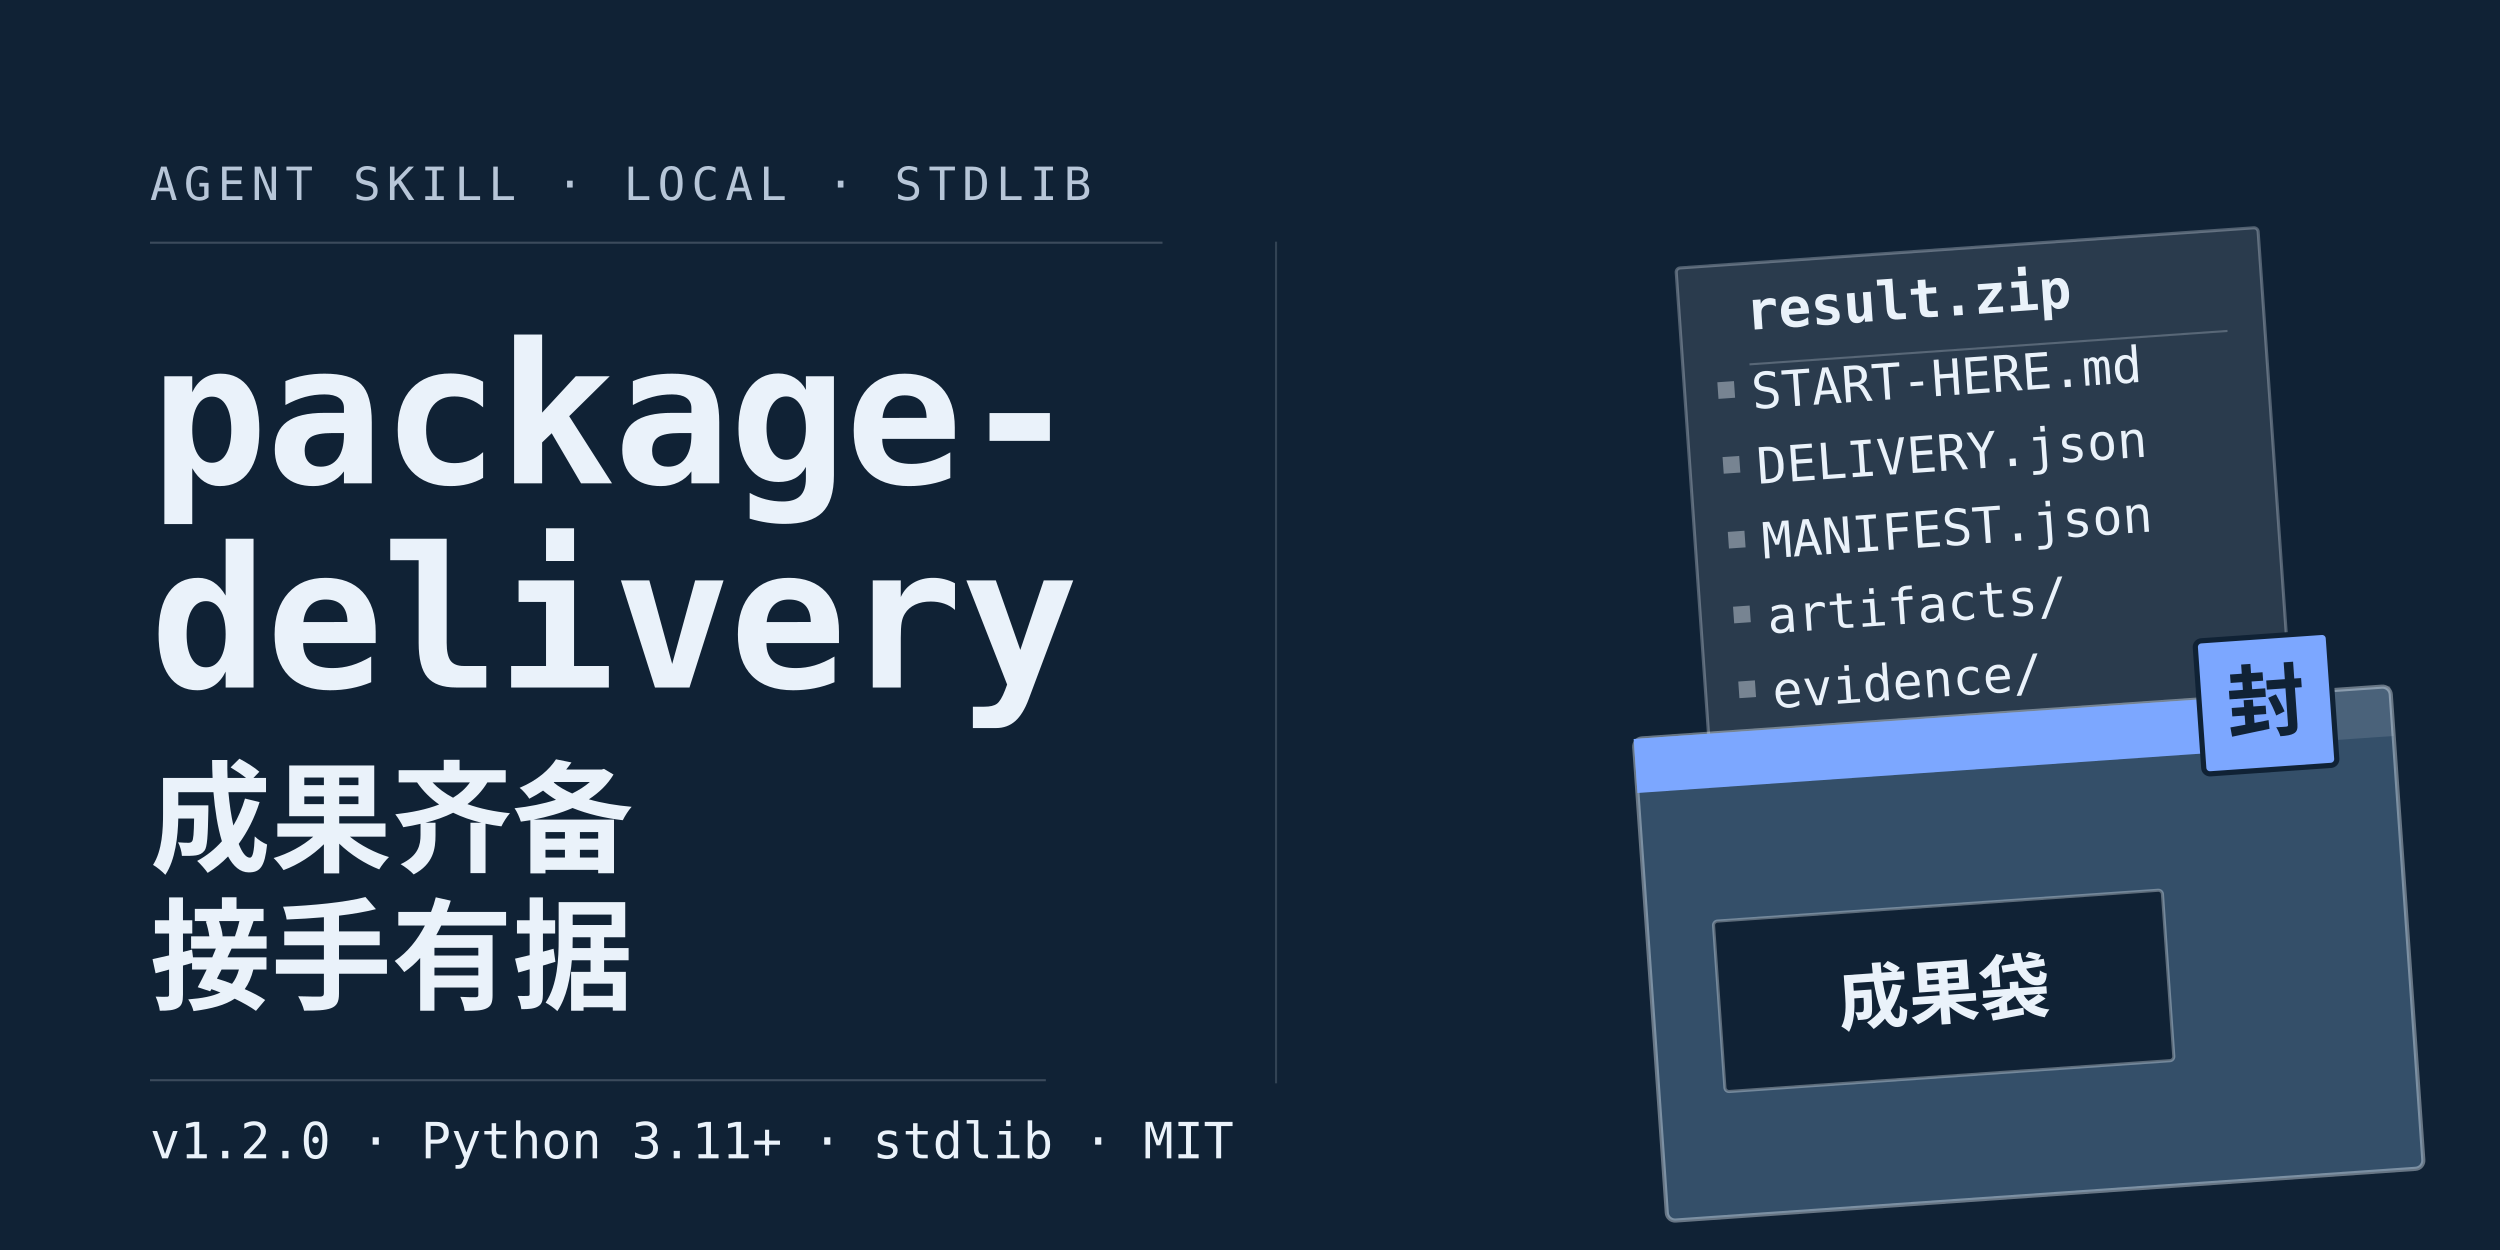
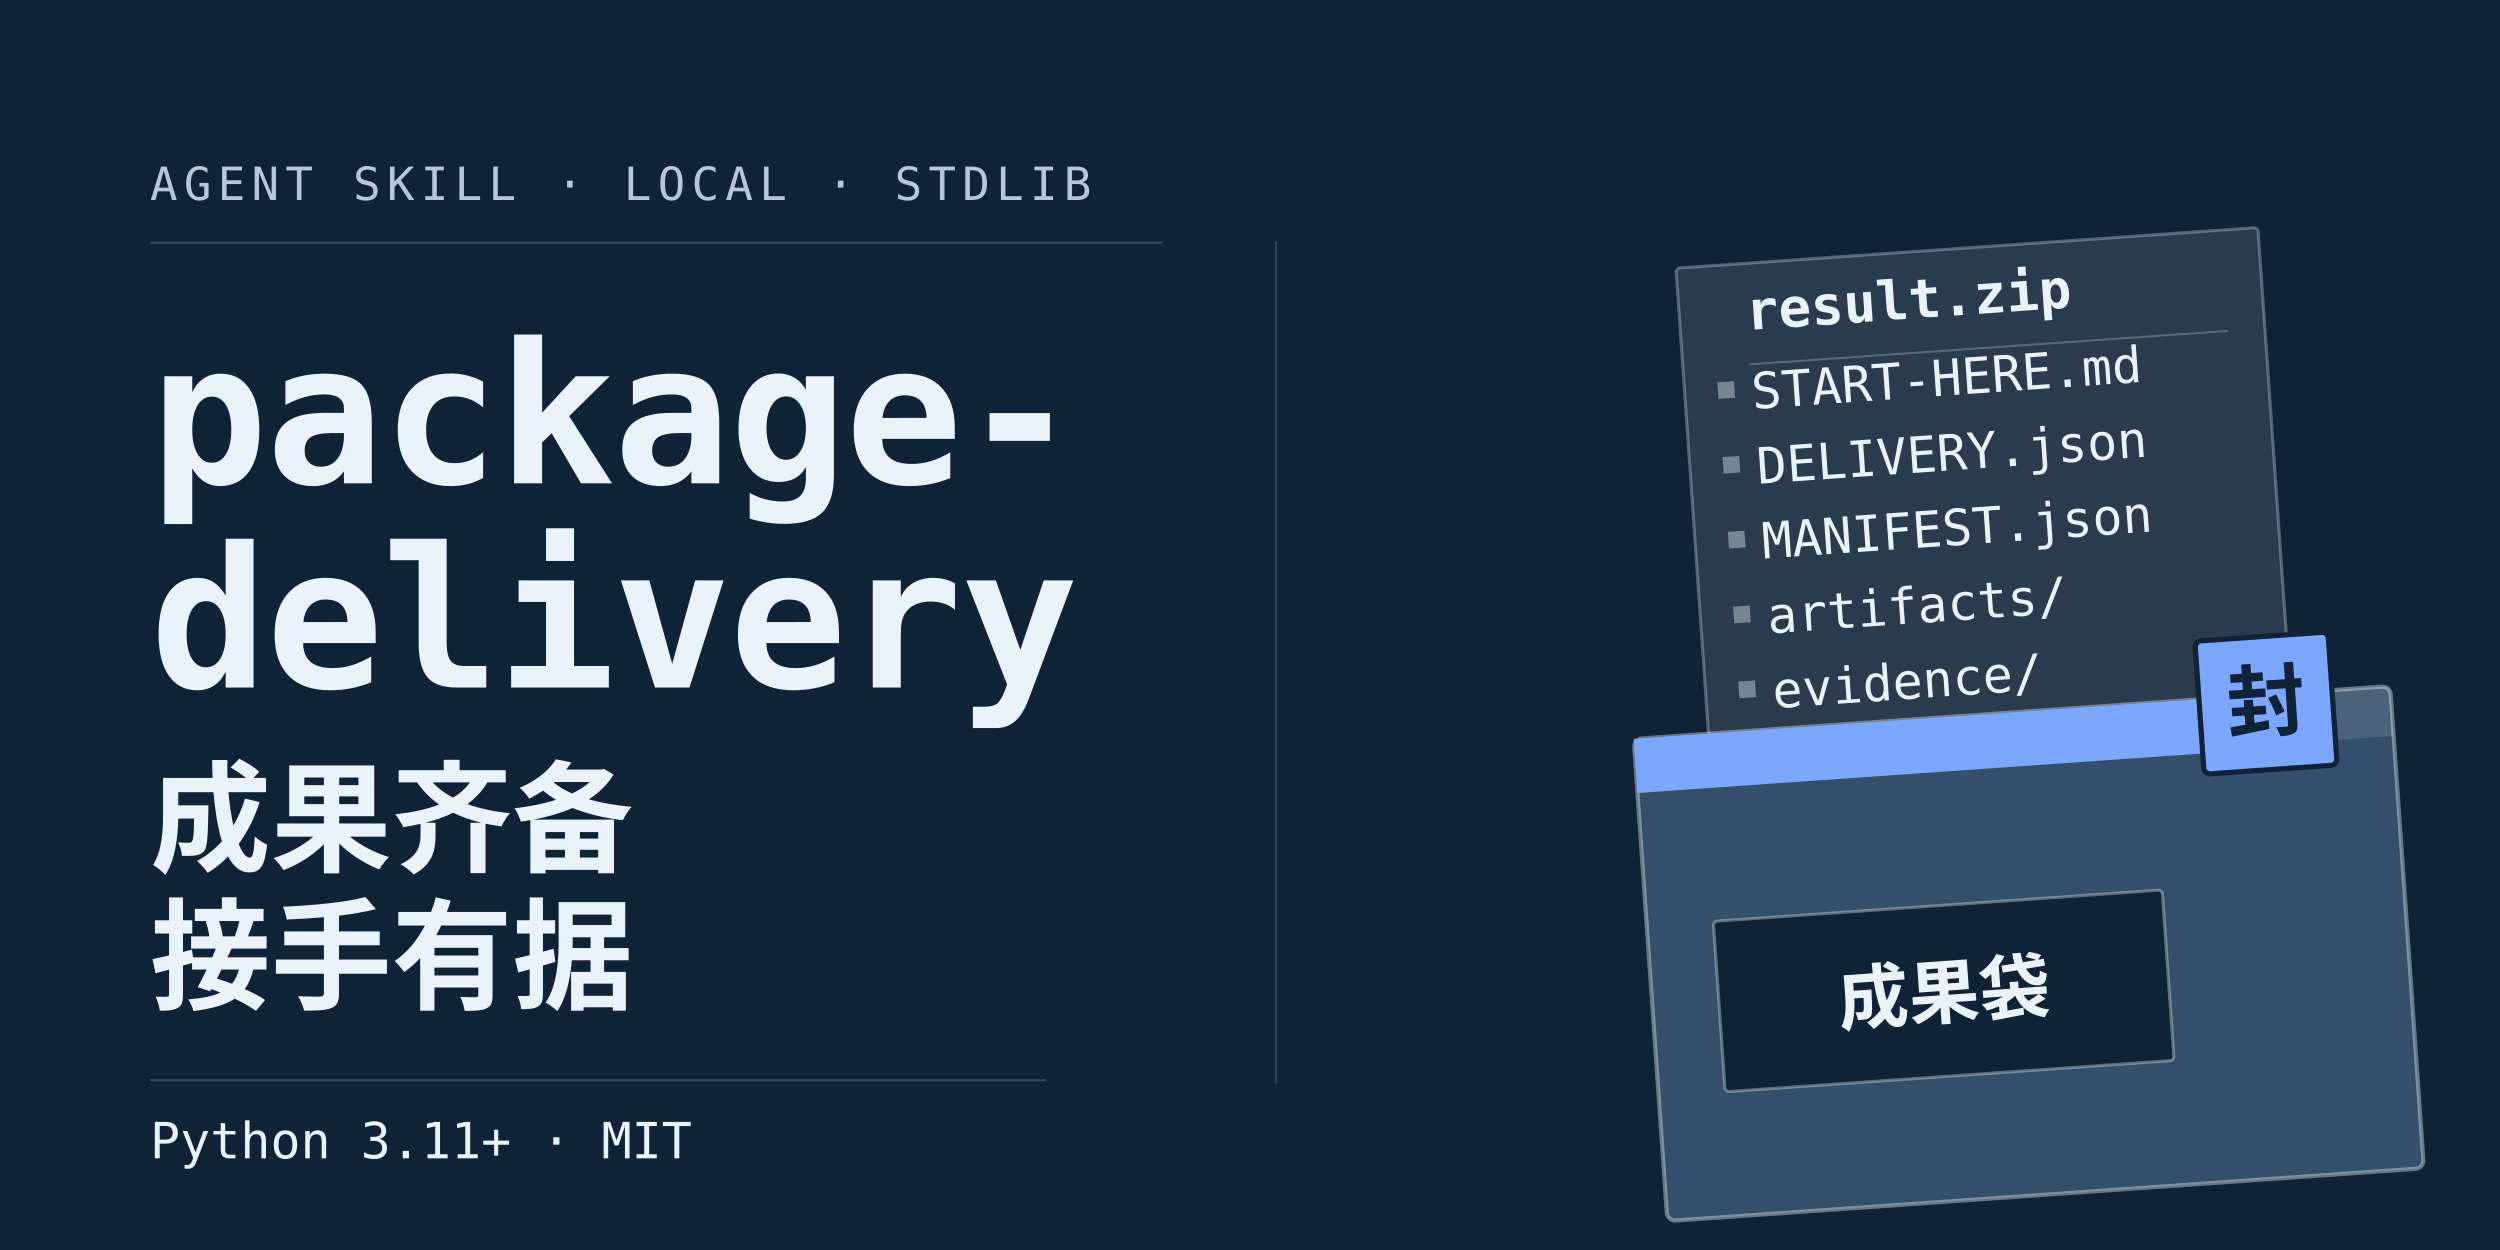
<svg xmlns="http://www.w3.org/2000/svg" viewBox="0 0 1200 600" width="1200" height="600" role="img" aria-labelledby="hero-title hero-desc">
  <rect width="1200" height="600" fill="#102235" />
  <text x="72" y="96" font-family="Consolas,'SFMono-Regular',monospace" font-size="22" letter-spacing="3" fill="#B7C6D8">AGENT SKILL · LOCAL · STDLIB</text>
  <rect x="72" y="116" width="486" height="1" fill="#EAF2FA" opacity="0.2" />
  <text x="72" y="232" font-family="Consolas,'SFMono-Regular',monospace" font-size="94" font-weight="600" letter-spacing="-1" fill="#EAF2FA">package-</text>
  <text x="72" y="330" font-family="Consolas,'SFMono-Regular',monospace" font-size="94" font-weight="600" letter-spacing="-1" fill="#EAF2FA">delivery</text>
  <text x="72" y="414" font-family="'Segoe UI','Microsoft YaHei','PingFang SC',sans-serif" font-size="58" font-weight="700" fill="#EAF2FA">成果齐备</text>
  <text x="72" y="480" font-family="'Segoe UI','Microsoft YaHei','PingFang SC',sans-serif" font-size="58" font-weight="700" fill="#EAF2FA">接手有据</text>
  <rect x="72" y="518" width="430" height="1" fill="#EAF2FA" opacity="0.2" />
-   <text x="72" y="556" font-family="Consolas,'SFMono-Regular',monospace" font-size="24" fill="#EAF2FA">v1.2.0 · Python 3.11+ · stdlib · MIT</text>
+   <text x="72" y="556" font-family="Consolas,'SFMono-Regular',monospace" font-size="24" fill="#EAF2FA">Python 3.11+ · MIT</text>
  <rect x="612" y="116" width="1" height="404" fill="#EAF2FA" opacity="0.16" />
  <g transform="rotate(-4 966 346)">
    <rect x="820" y="118" width="280" height="302" rx="2" fill="#EAF2FA" fill-opacity="0.12" stroke="#EAF2FA" stroke-opacity="0.3" stroke-width="1.5" />
    <text x="852" y="150" font-family="Consolas,'SFMono-Regular',monospace" font-size="26" font-weight="600" fill="#EAF2FA">result.zip</text>
    <rect x="852" y="166" width="230" height="1" fill="#EAF2FA" opacity="0.24" />
    <rect x="836" y="174" width="8" height="8" fill="#EAF2FA" opacity="0.4" />
    <text x="852" y="188" font-family="Consolas,'SFMono-Regular',monospace" font-size="24" fill="#EAF2FA">START-HERE.md</text>
    <rect x="836" y="210" width="8" height="8" fill="#EAF2FA" opacity="0.4" />
    <text x="852" y="224" font-family="Consolas,'SFMono-Regular',monospace" font-size="24" fill="#EAF2FA">DELIVERY.json</text>
    <rect x="836" y="246" width="8" height="8" fill="#EAF2FA" opacity="0.4" />
    <text x="852" y="260" font-family="Consolas,'SFMono-Regular',monospace" font-size="24" fill="#EAF2FA">MANIFEST.json</text>
    <rect x="836" y="282" width="8" height="8" fill="#EAF2FA" opacity="0.4" />
    <text x="852" y="296" font-family="Consolas,'SFMono-Regular',monospace" font-size="24" fill="#EAF2FA">artifacts/</text>
    <rect x="836" y="318" width="8" height="8" fill="#EAF2FA" opacity="0.4" />
    <text x="852" y="332" font-family="Consolas,'SFMono-Regular',monospace" font-size="24" fill="#EAF2FA">evidence/</text>
    <rect x="784" y="342" width="364" height="232" rx="4" fill="#344F69" stroke="#EAF2FA" stroke-opacity="0.4" stroke-width="2" />
    <rect x="784" y="342" width="364" height="24" fill="#EAF2FA" opacity="0.12" />
    <rect x="784" y="342" width="300" height="26" fill="#7CA7FF" />
    <rect x="1056" y="314" width="64" height="64" rx="3" fill="#7CA7FF" stroke="#102235" stroke-width="2.5" />
    <text x="1088" y="359" text-anchor="middle" font-family="'Segoe UI','Microsoft YaHei','PingFang SC',sans-serif" font-size="38" font-weight="700" fill="#102235">封</text>
    <rect x="816" y="432" width="216" height="82" rx="2" fill="#102235" stroke="#EAF2FA" stroke-opacity="0.35" stroke-width="1.5" />
    <text x="924" y="486" text-anchor="middle" font-family="'Segoe UI','Microsoft YaHei','PingFang SC',sans-serif" font-size="34" font-weight="700" fill="#EAF2FA">成果袋</text>
  </g>
</svg>
